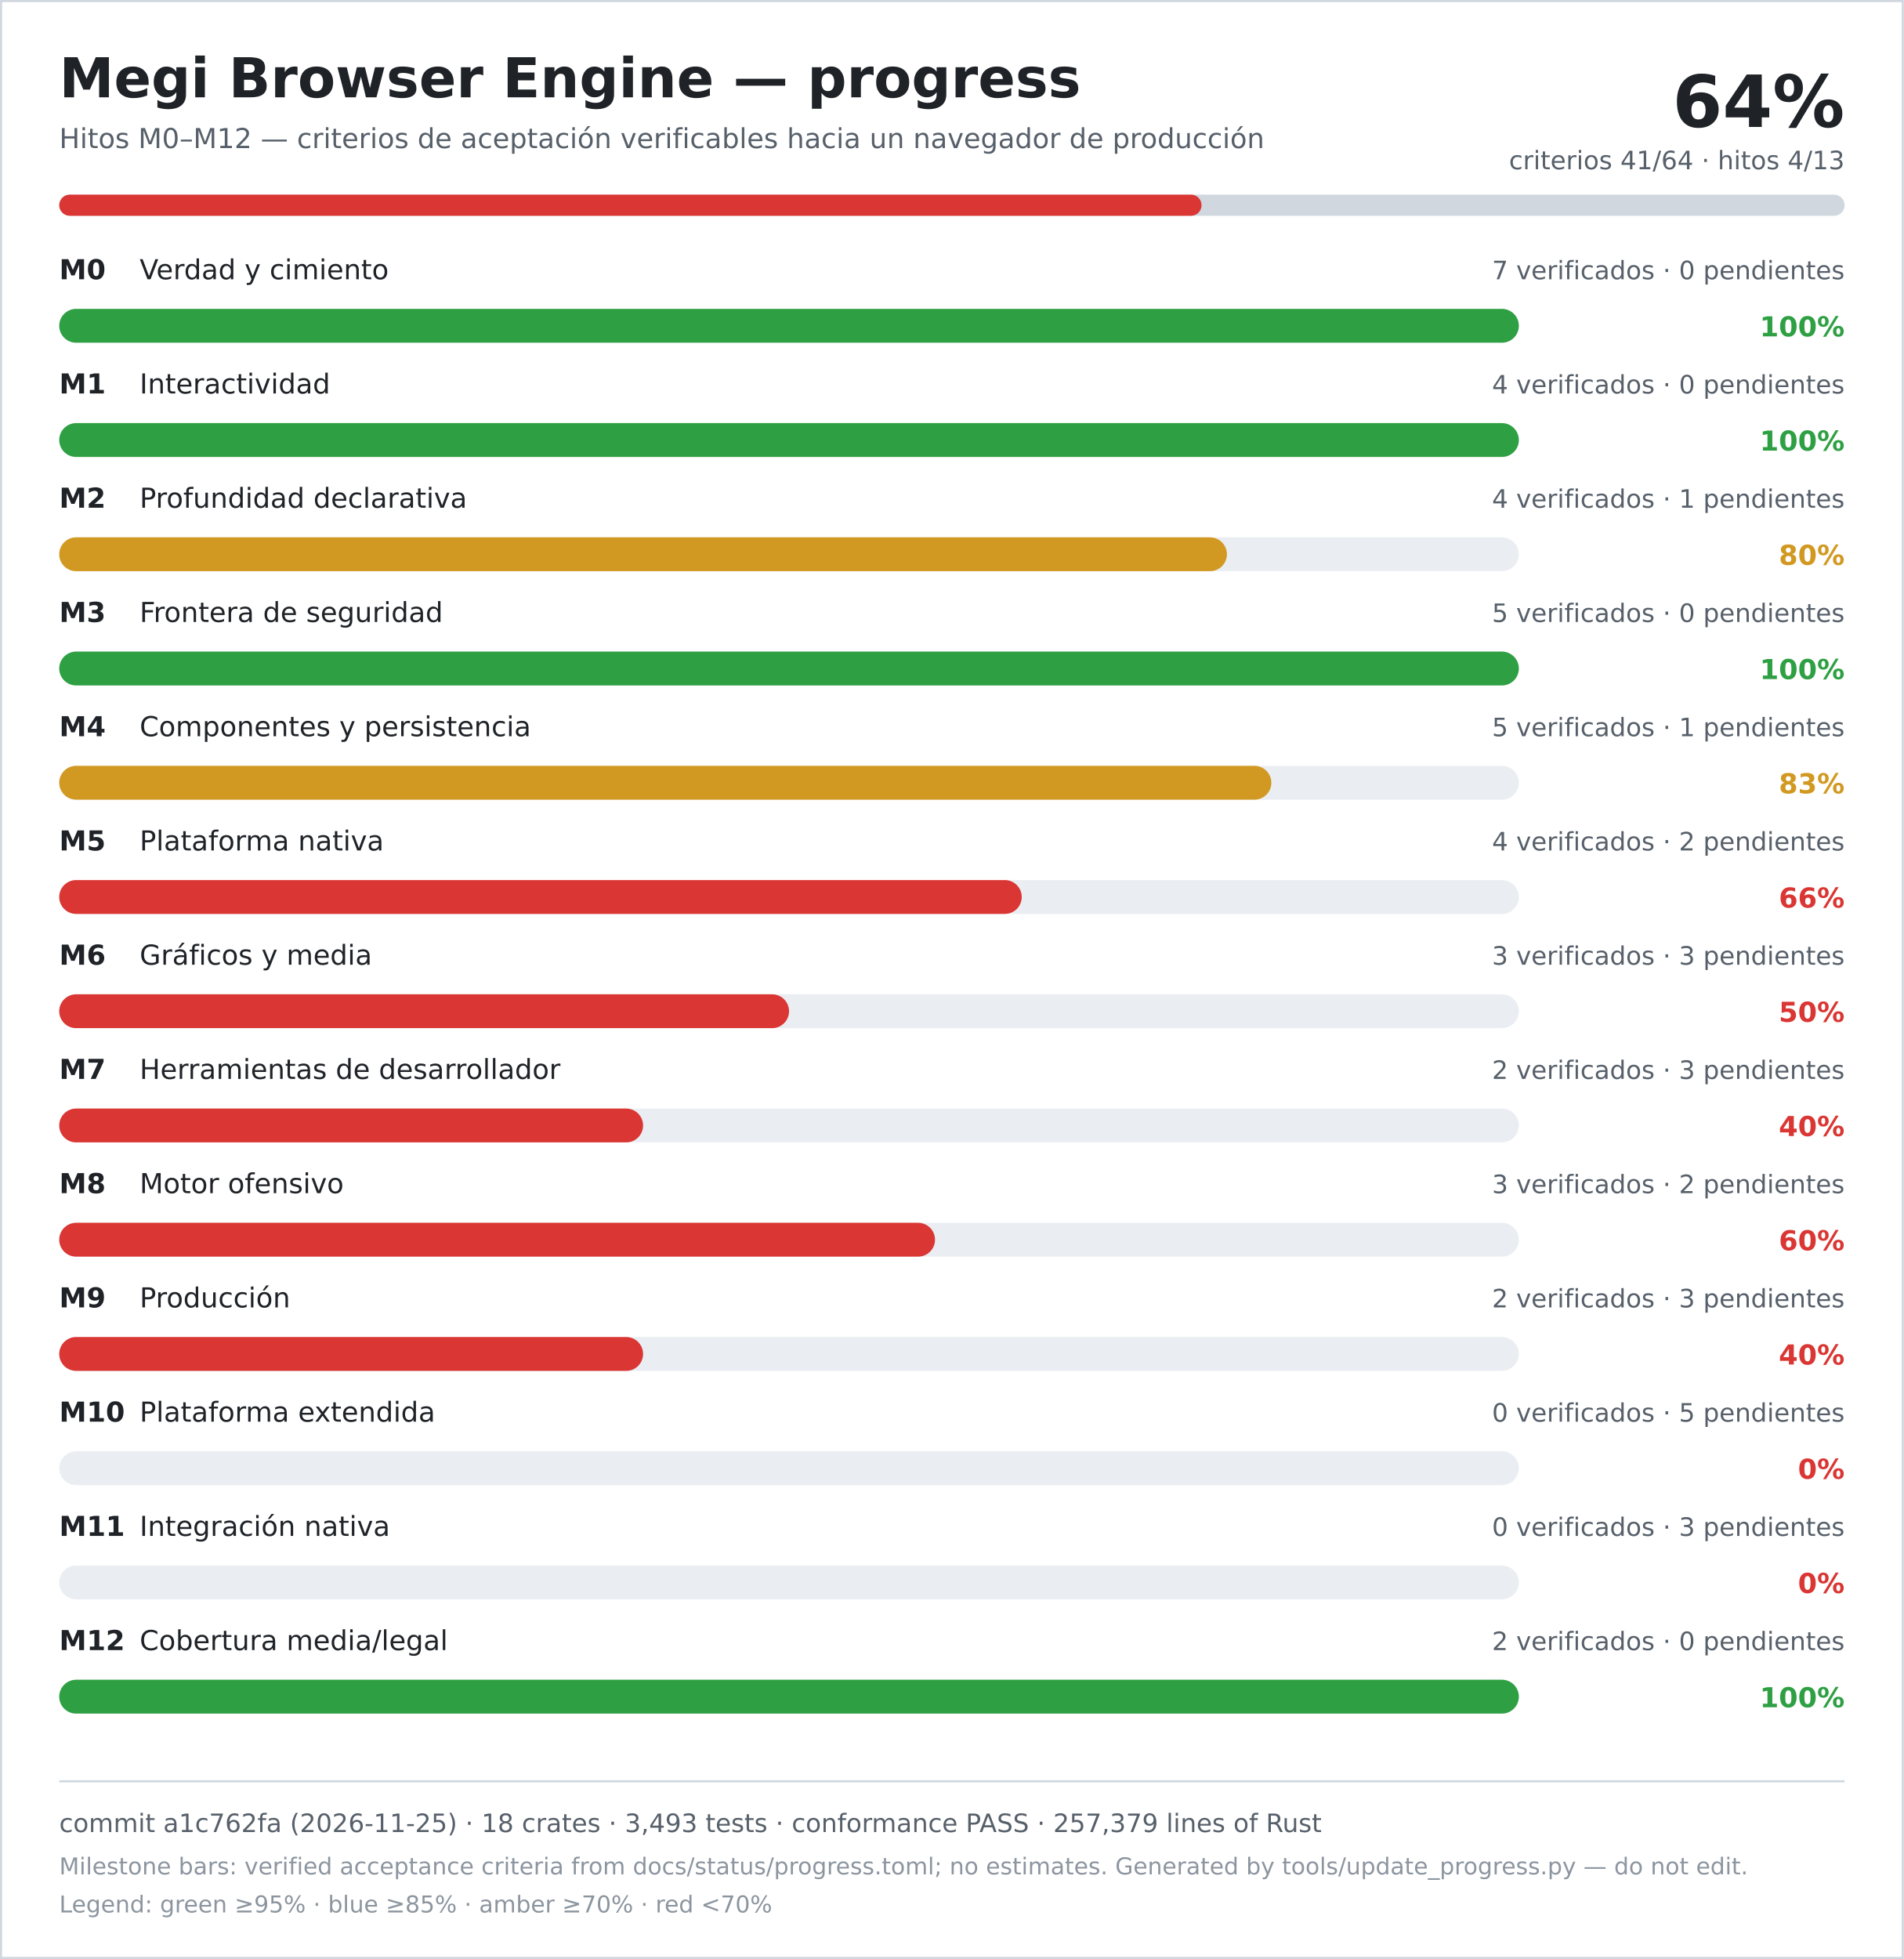
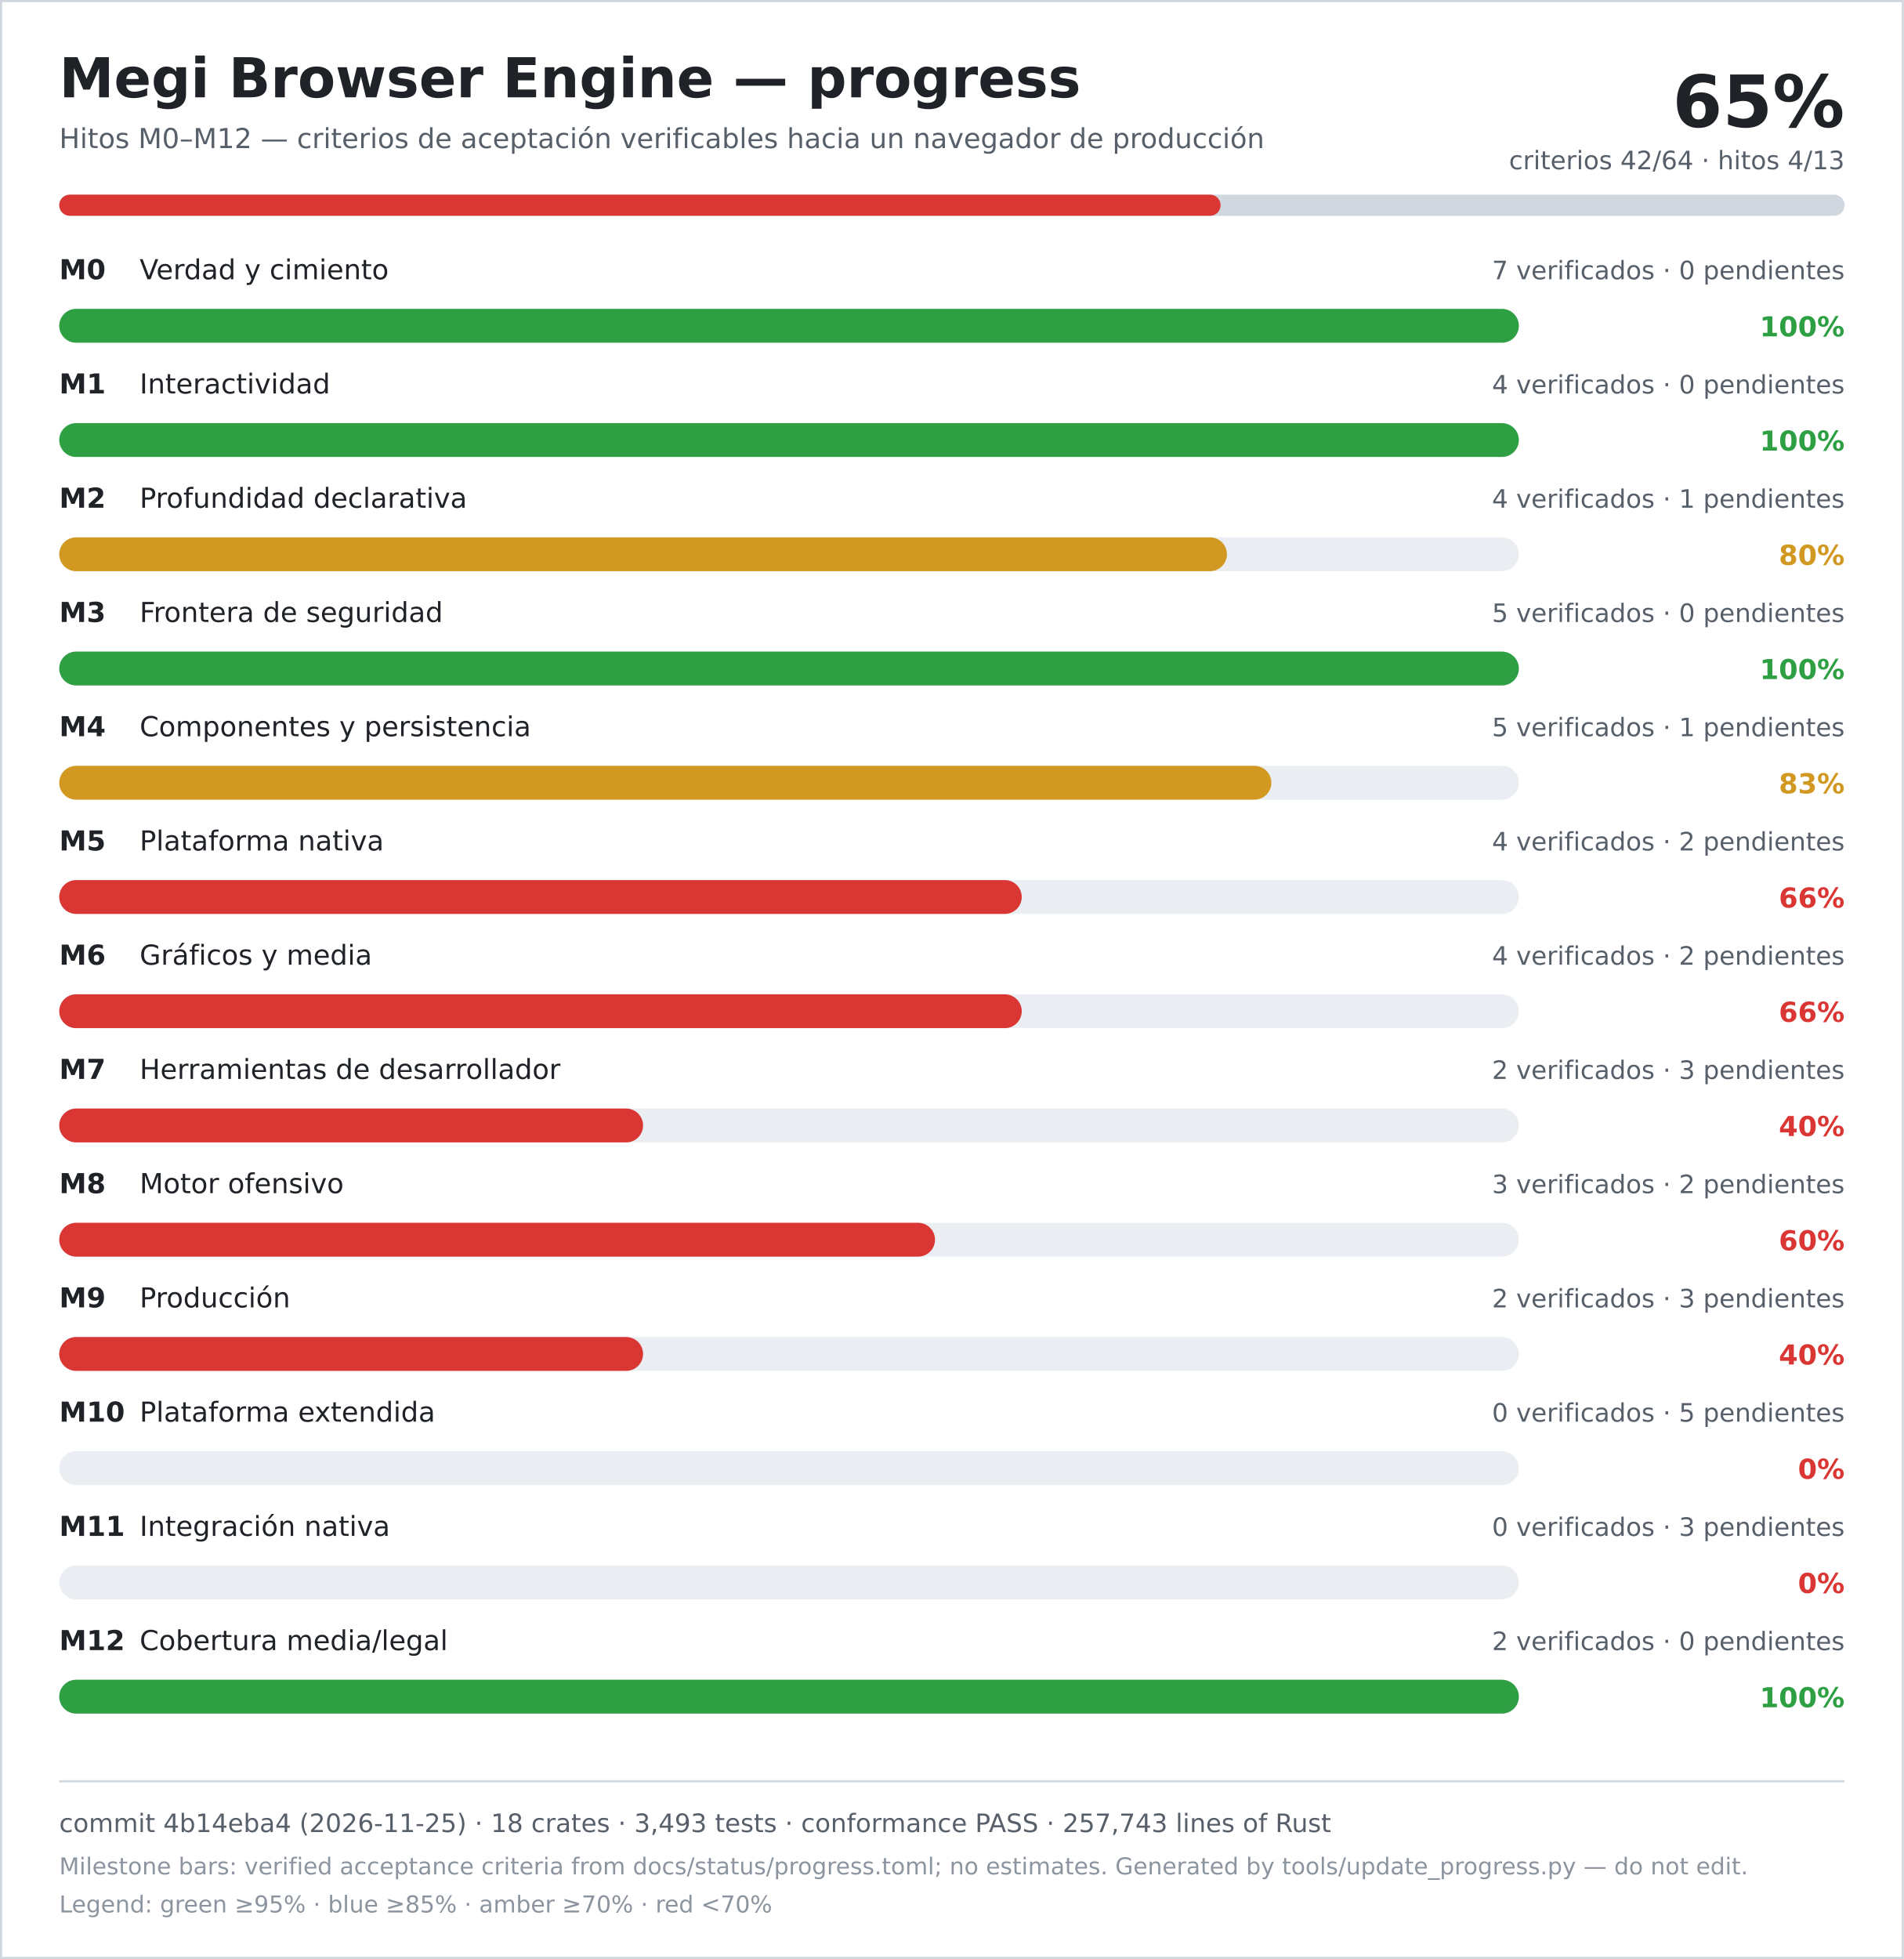
<svg xmlns="http://www.w3.org/2000/svg" width="900" height="926" viewBox="0 0 900 926" role="img" aria-labelledby="title desc">
  <rect width="900" height="926" fill="#ffffff" />
  <rect x="0.5" y="0.5" width="899" height="925" fill="none" stroke="#d0d7de" />
  <text x="28" y="46" font-family="DejaVu Sans, Verdana, sans-serif" font-size="26" font-weight="700" fill="#1f2328">Megi Browser Engine — progress</text>
  <text x="28" y="70" font-family="DejaVu Sans, Verdana, sans-serif" font-size="13" fill="#57606a">Hitos M0–M12 — criterios de aceptación verificables hacia un navegador de producción</text>
-   <text x="872" y="60" text-anchor="end" font-family="DejaVu Sans, Verdana, sans-serif" font-size="34" font-weight="700" fill="#1f2328">64%</text>
-   <text x="872" y="80" text-anchor="end" font-family="DejaVu Sans, Verdana, sans-serif" font-size="12" fill="#57606a">criterios 41/64 · hitos 4/13</text>
+   <text x="872" y="60" text-anchor="end" font-family="DejaVu Sans, Verdana, sans-serif" font-size="34" font-weight="700" fill="#1f2328">65%</text>
+   <text x="872" y="80" text-anchor="end" font-family="DejaVu Sans, Verdana, sans-serif" font-size="12" fill="#57606a">criterios 42/64 · hitos 4/13</text>
  <rect x="28" y="92" width="844" height="10" rx="5" fill="#d0d7de" />
-   <rect x="28" y="92" width="540" height="10" rx="5" fill="#da3633" />
+   <rect x="28" y="92" width="549" height="10" rx="5" fill="#da3633" />
  <text x="28" y="132" font-family="DejaVu Sans, Verdana, sans-serif" font-size="13" font-weight="700" fill="#1f2328">M0</text>
  <text x="66" y="132" font-family="DejaVu Sans, Verdana, sans-serif" font-size="13" fill="#1f2328">Verdad y cimiento</text>
  <text x="872" y="132" text-anchor="end" font-family="DejaVu Sans, Verdana, sans-serif" font-size="12" fill="#57606a">7 verificados · 0 pendientes</text>
  <rect x="28" y="146" width="690" height="16" rx="8" fill="#eaeef2" />
  <rect x="28" y="146" width="690" height="16" rx="8" fill="#2ea043" />
  <text x="872" y="159" text-anchor="end" font-family="DejaVu Sans, Verdana, sans-serif" font-size="13" font-weight="700" fill="#2ea043">100%</text>
  <text x="28" y="186" font-family="DejaVu Sans, Verdana, sans-serif" font-size="13" font-weight="700" fill="#1f2328">M1</text>
  <text x="66" y="186" font-family="DejaVu Sans, Verdana, sans-serif" font-size="13" fill="#1f2328">Interactividad</text>
  <text x="872" y="186" text-anchor="end" font-family="DejaVu Sans, Verdana, sans-serif" font-size="12" fill="#57606a">4 verificados · 0 pendientes</text>
  <rect x="28" y="200" width="690" height="16" rx="8" fill="#eaeef2" />
  <rect x="28" y="200" width="690" height="16" rx="8" fill="#2ea043" />
  <text x="872" y="213" text-anchor="end" font-family="DejaVu Sans, Verdana, sans-serif" font-size="13" font-weight="700" fill="#2ea043">100%</text>
  <text x="28" y="240" font-family="DejaVu Sans, Verdana, sans-serif" font-size="13" font-weight="700" fill="#1f2328">M2</text>
  <text x="66" y="240" font-family="DejaVu Sans, Verdana, sans-serif" font-size="13" fill="#1f2328">Profundidad declarativa</text>
  <text x="872" y="240" text-anchor="end" font-family="DejaVu Sans, Verdana, sans-serif" font-size="12" fill="#57606a">4 verificados · 1 pendientes</text>
  <rect x="28" y="254" width="690" height="16" rx="8" fill="#eaeef2" />
  <rect x="28" y="254" width="552" height="16" rx="8" fill="#d29922" />
  <text x="872" y="267" text-anchor="end" font-family="DejaVu Sans, Verdana, sans-serif" font-size="13" font-weight="700" fill="#d29922">80%</text>
  <text x="28" y="294" font-family="DejaVu Sans, Verdana, sans-serif" font-size="13" font-weight="700" fill="#1f2328">M3</text>
  <text x="66" y="294" font-family="DejaVu Sans, Verdana, sans-serif" font-size="13" fill="#1f2328">Frontera de seguridad</text>
  <text x="872" y="294" text-anchor="end" font-family="DejaVu Sans, Verdana, sans-serif" font-size="12" fill="#57606a">5 verificados · 0 pendientes</text>
  <rect x="28" y="308" width="690" height="16" rx="8" fill="#eaeef2" />
  <rect x="28" y="308" width="690" height="16" rx="8" fill="#2ea043" />
  <text x="872" y="321" text-anchor="end" font-family="DejaVu Sans, Verdana, sans-serif" font-size="13" font-weight="700" fill="#2ea043">100%</text>
  <text x="28" y="348" font-family="DejaVu Sans, Verdana, sans-serif" font-size="13" font-weight="700" fill="#1f2328">M4</text>
  <text x="66" y="348" font-family="DejaVu Sans, Verdana, sans-serif" font-size="13" fill="#1f2328">Componentes y persistencia</text>
  <text x="872" y="348" text-anchor="end" font-family="DejaVu Sans, Verdana, sans-serif" font-size="12" fill="#57606a">5 verificados · 1 pendientes</text>
  <rect x="28" y="362" width="690" height="16" rx="8" fill="#eaeef2" />
  <rect x="28" y="362" width="573" height="16" rx="8" fill="#d29922" />
  <text x="872" y="375" text-anchor="end" font-family="DejaVu Sans, Verdana, sans-serif" font-size="13" font-weight="700" fill="#d29922">83%</text>
  <text x="28" y="402" font-family="DejaVu Sans, Verdana, sans-serif" font-size="13" font-weight="700" fill="#1f2328">M5</text>
  <text x="66" y="402" font-family="DejaVu Sans, Verdana, sans-serif" font-size="13" fill="#1f2328">Plataforma nativa</text>
  <text x="872" y="402" text-anchor="end" font-family="DejaVu Sans, Verdana, sans-serif" font-size="12" fill="#57606a">4 verificados · 2 pendientes</text>
  <rect x="28" y="416" width="690" height="16" rx="8" fill="#eaeef2" />
  <rect x="28" y="416" width="455" height="16" rx="8" fill="#da3633" />
  <text x="872" y="429" text-anchor="end" font-family="DejaVu Sans, Verdana, sans-serif" font-size="13" font-weight="700" fill="#da3633">66%</text>
  <text x="28" y="456" font-family="DejaVu Sans, Verdana, sans-serif" font-size="13" font-weight="700" fill="#1f2328">M6</text>
  <text x="66" y="456" font-family="DejaVu Sans, Verdana, sans-serif" font-size="13" fill="#1f2328">Gráficos y media</text>
-   <text x="872" y="456" text-anchor="end" font-family="DejaVu Sans, Verdana, sans-serif" font-size="12" fill="#57606a">3 verificados · 3 pendientes</text>
+   <text x="872" y="456" text-anchor="end" font-family="DejaVu Sans, Verdana, sans-serif" font-size="12" fill="#57606a">4 verificados · 2 pendientes</text>
  <rect x="28" y="470" width="690" height="16" rx="8" fill="#eaeef2" />
-   <rect x="28" y="470" width="345" height="16" rx="8" fill="#da3633" />
-   <text x="872" y="483" text-anchor="end" font-family="DejaVu Sans, Verdana, sans-serif" font-size="13" font-weight="700" fill="#da3633">50%</text>
+   <rect x="28" y="470" width="455" height="16" rx="8" fill="#da3633" />
+   <text x="872" y="483" text-anchor="end" font-family="DejaVu Sans, Verdana, sans-serif" font-size="13" font-weight="700" fill="#da3633">66%</text>
  <text x="28" y="510" font-family="DejaVu Sans, Verdana, sans-serif" font-size="13" font-weight="700" fill="#1f2328">M7</text>
  <text x="66" y="510" font-family="DejaVu Sans, Verdana, sans-serif" font-size="13" fill="#1f2328">Herramientas de desarrollador</text>
  <text x="872" y="510" text-anchor="end" font-family="DejaVu Sans, Verdana, sans-serif" font-size="12" fill="#57606a">2 verificados · 3 pendientes</text>
  <rect x="28" y="524" width="690" height="16" rx="8" fill="#eaeef2" />
  <rect x="28" y="524" width="276" height="16" rx="8" fill="#da3633" />
  <text x="872" y="537" text-anchor="end" font-family="DejaVu Sans, Verdana, sans-serif" font-size="13" font-weight="700" fill="#da3633">40%</text>
  <text x="28" y="564" font-family="DejaVu Sans, Verdana, sans-serif" font-size="13" font-weight="700" fill="#1f2328">M8</text>
  <text x="66" y="564" font-family="DejaVu Sans, Verdana, sans-serif" font-size="13" fill="#1f2328">Motor ofensivo</text>
  <text x="872" y="564" text-anchor="end" font-family="DejaVu Sans, Verdana, sans-serif" font-size="12" fill="#57606a">3 verificados · 2 pendientes</text>
  <rect x="28" y="578" width="690" height="16" rx="8" fill="#eaeef2" />
  <rect x="28" y="578" width="414" height="16" rx="8" fill="#da3633" />
  <text x="872" y="591" text-anchor="end" font-family="DejaVu Sans, Verdana, sans-serif" font-size="13" font-weight="700" fill="#da3633">60%</text>
  <text x="28" y="618" font-family="DejaVu Sans, Verdana, sans-serif" font-size="13" font-weight="700" fill="#1f2328">M9</text>
  <text x="66" y="618" font-family="DejaVu Sans, Verdana, sans-serif" font-size="13" fill="#1f2328">Producción</text>
  <text x="872" y="618" text-anchor="end" font-family="DejaVu Sans, Verdana, sans-serif" font-size="12" fill="#57606a">2 verificados · 3 pendientes</text>
  <rect x="28" y="632" width="690" height="16" rx="8" fill="#eaeef2" />
  <rect x="28" y="632" width="276" height="16" rx="8" fill="#da3633" />
  <text x="872" y="645" text-anchor="end" font-family="DejaVu Sans, Verdana, sans-serif" font-size="13" font-weight="700" fill="#da3633">40%</text>
  <text x="28" y="672" font-family="DejaVu Sans, Verdana, sans-serif" font-size="13" font-weight="700" fill="#1f2328">M10</text>
  <text x="66" y="672" font-family="DejaVu Sans, Verdana, sans-serif" font-size="13" fill="#1f2328">Plataforma extendida</text>
  <text x="872" y="672" text-anchor="end" font-family="DejaVu Sans, Verdana, sans-serif" font-size="12" fill="#57606a">0 verificados · 5 pendientes</text>
  <rect x="28" y="686" width="690" height="16" rx="8" fill="#eaeef2" />
  <rect x="28" y="686" width="0" height="16" rx="8" fill="#da3633" />
  <text x="872" y="699" text-anchor="end" font-family="DejaVu Sans, Verdana, sans-serif" font-size="13" font-weight="700" fill="#da3633">0%</text>
  <text x="28" y="726" font-family="DejaVu Sans, Verdana, sans-serif" font-size="13" font-weight="700" fill="#1f2328">M11</text>
  <text x="66" y="726" font-family="DejaVu Sans, Verdana, sans-serif" font-size="13" fill="#1f2328">Integración nativa</text>
  <text x="872" y="726" text-anchor="end" font-family="DejaVu Sans, Verdana, sans-serif" font-size="12" fill="#57606a">0 verificados · 3 pendientes</text>
  <rect x="28" y="740" width="690" height="16" rx="8" fill="#eaeef2" />
  <rect x="28" y="740" width="0" height="16" rx="8" fill="#da3633" />
  <text x="872" y="753" text-anchor="end" font-family="DejaVu Sans, Verdana, sans-serif" font-size="13" font-weight="700" fill="#da3633">0%</text>
  <text x="28" y="780" font-family="DejaVu Sans, Verdana, sans-serif" font-size="13" font-weight="700" fill="#1f2328">M12</text>
  <text x="66" y="780" font-family="DejaVu Sans, Verdana, sans-serif" font-size="13" fill="#1f2328">Cobertura media/legal</text>
  <text x="872" y="780" text-anchor="end" font-family="DejaVu Sans, Verdana, sans-serif" font-size="12" fill="#57606a">2 verificados · 0 pendientes</text>
  <rect x="28" y="794" width="690" height="16" rx="8" fill="#eaeef2" />
  <rect x="28" y="794" width="690" height="16" rx="8" fill="#2ea043" />
  <text x="872" y="807" text-anchor="end" font-family="DejaVu Sans, Verdana, sans-serif" font-size="13" font-weight="700" fill="#2ea043">100%</text>
  <line x1="28" y1="842" x2="872" y2="842" stroke="#d0d7de" />
-   <text x="28" y="866" font-family="DejaVu Sans, Verdana, sans-serif" font-size="12" fill="#57606a">commit a1c762fa (2026-11-25) · 18 crates · 3,493 tests · conformance PASS · 257,379 lines of Rust</text>
+   <text x="28" y="866" font-family="DejaVu Sans, Verdana, sans-serif" font-size="12" fill="#57606a">commit 4b14eba4 (2026-11-25) · 18 crates · 3,493 tests · conformance PASS · 257,743 lines of Rust</text>
  <text x="28" y="886" font-family="DejaVu Sans, Verdana, sans-serif" font-size="11" fill="#8c959f">Milestone bars: verified acceptance criteria from docs/status/progress.toml; no estimates. Generated by tools/update_progress.py — do not edit.</text>
  <text x="28" y="904" font-family="DejaVu Sans, Verdana, sans-serif" font-size="11" fill="#8c959f">Legend: green ≥95% · blue ≥85% · amber ≥70% · red &lt;70%</text>
</svg>
